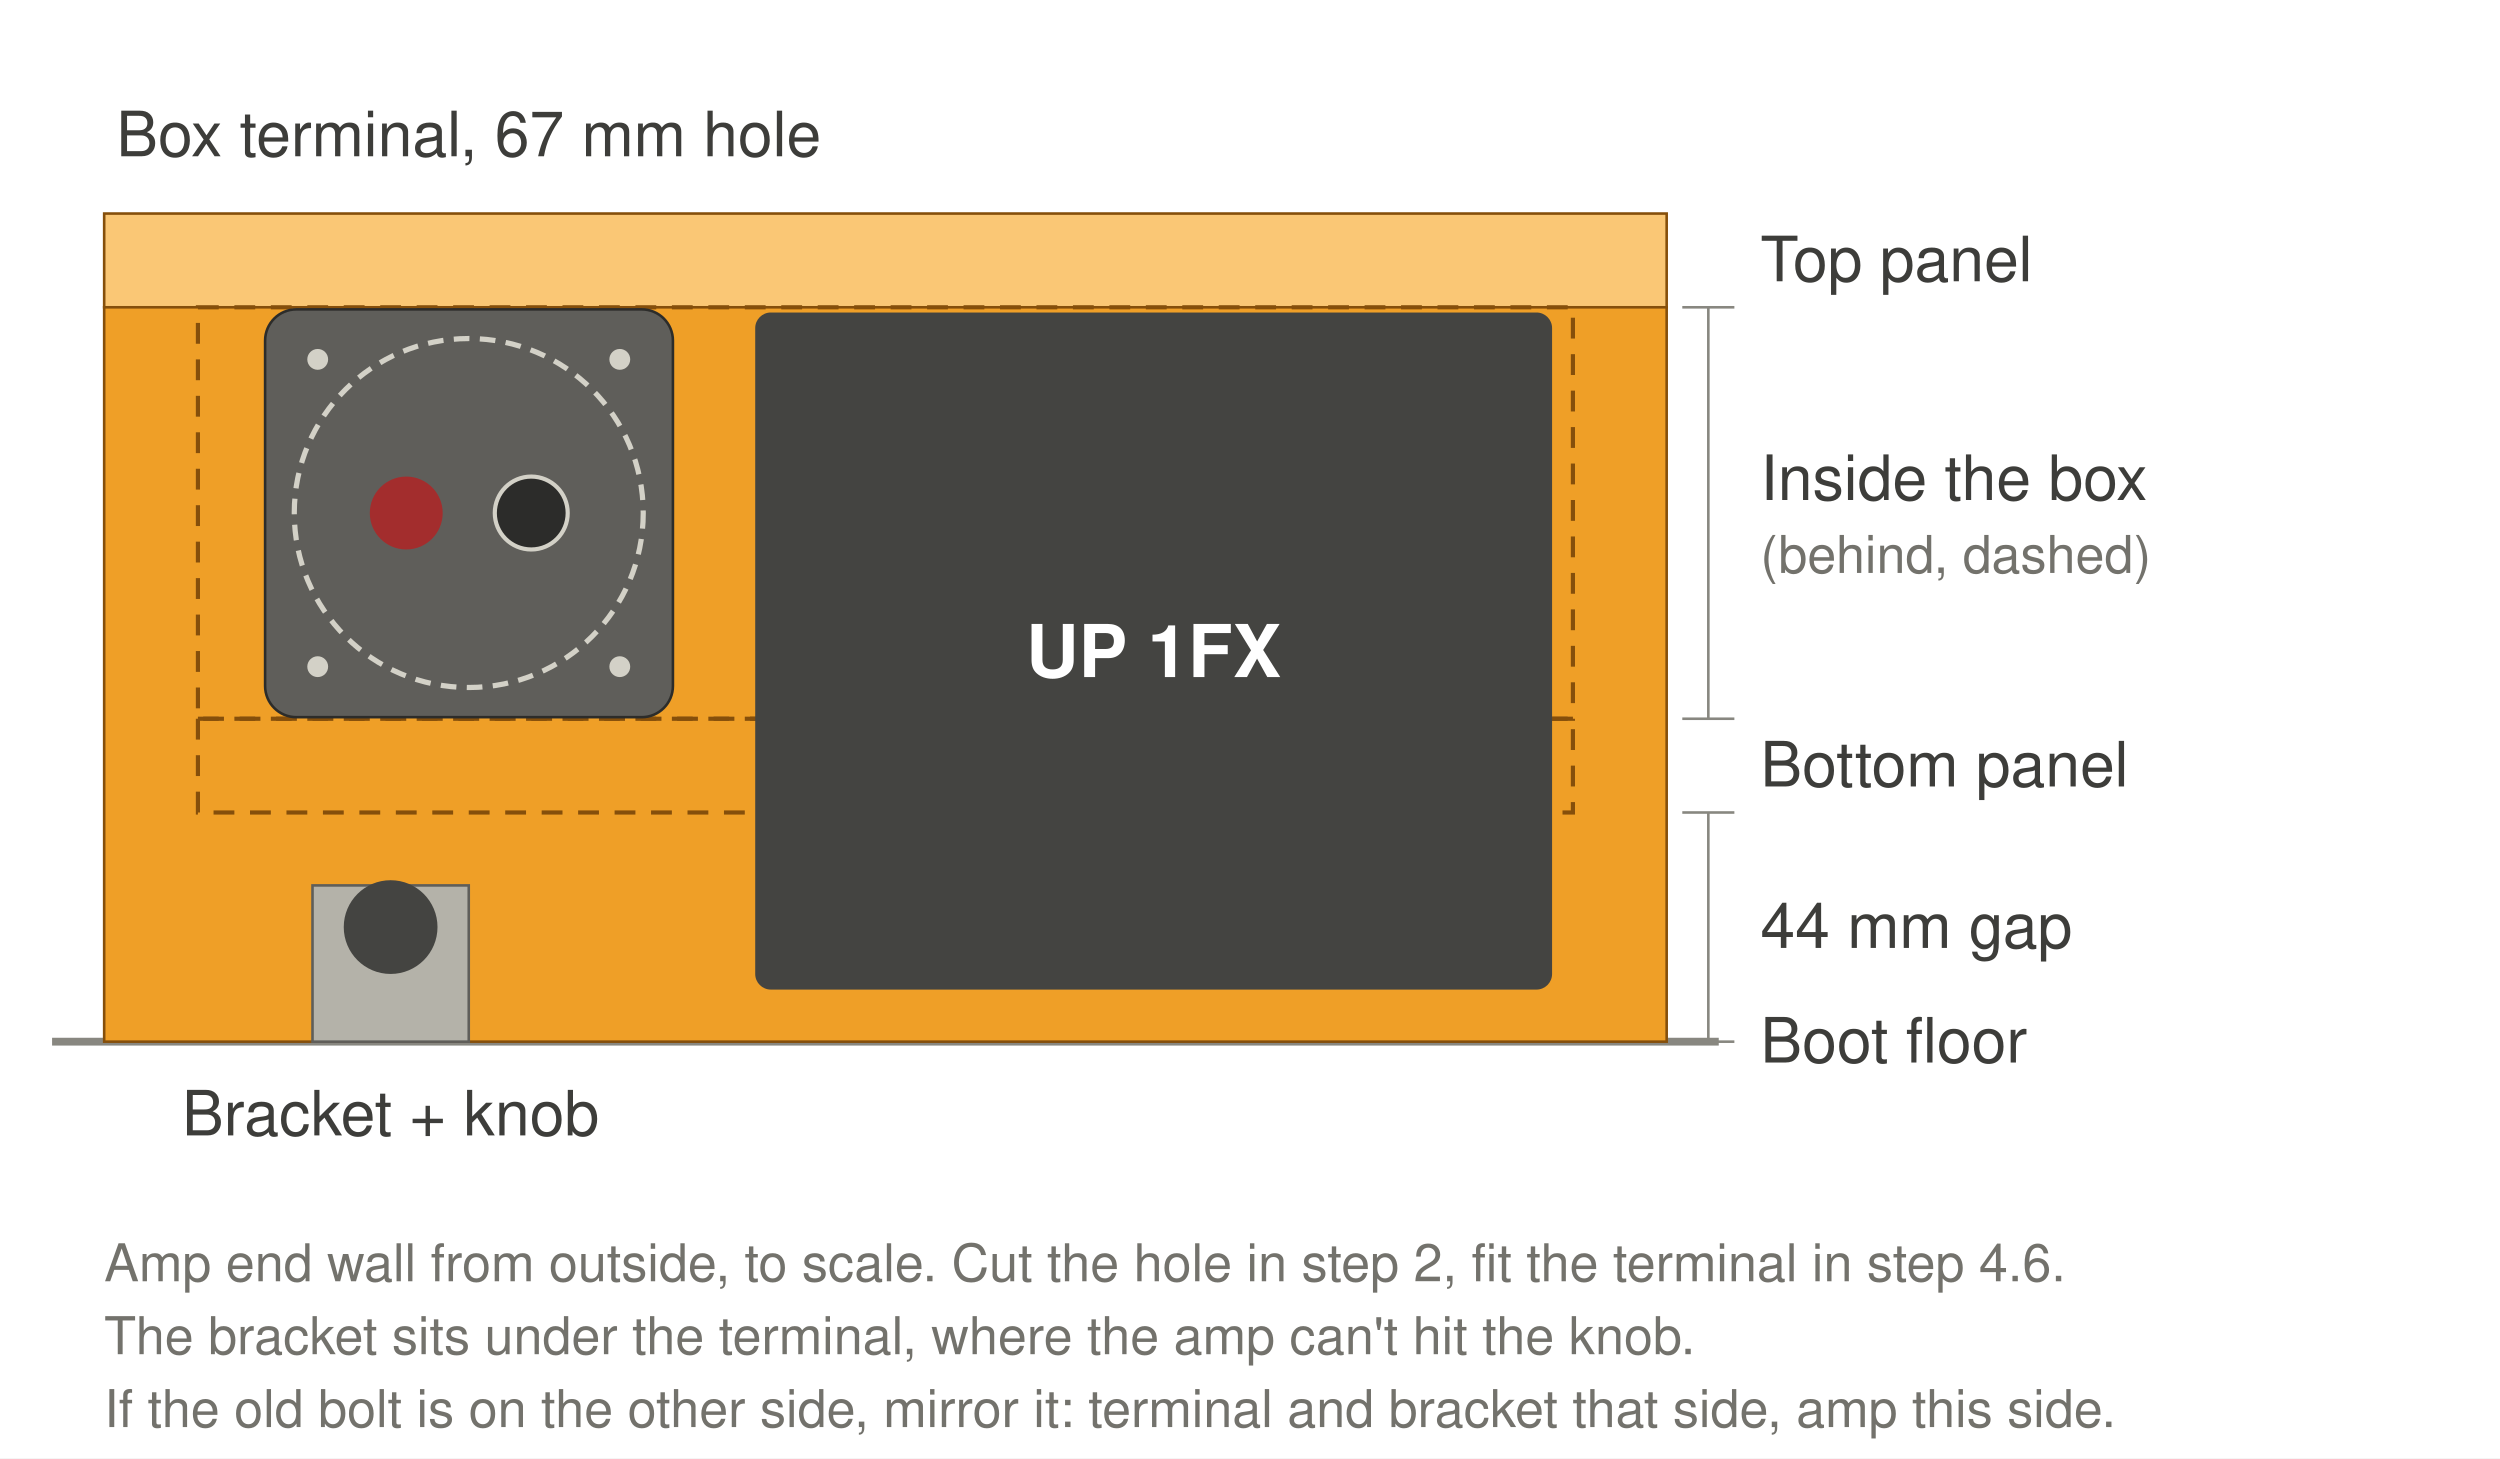
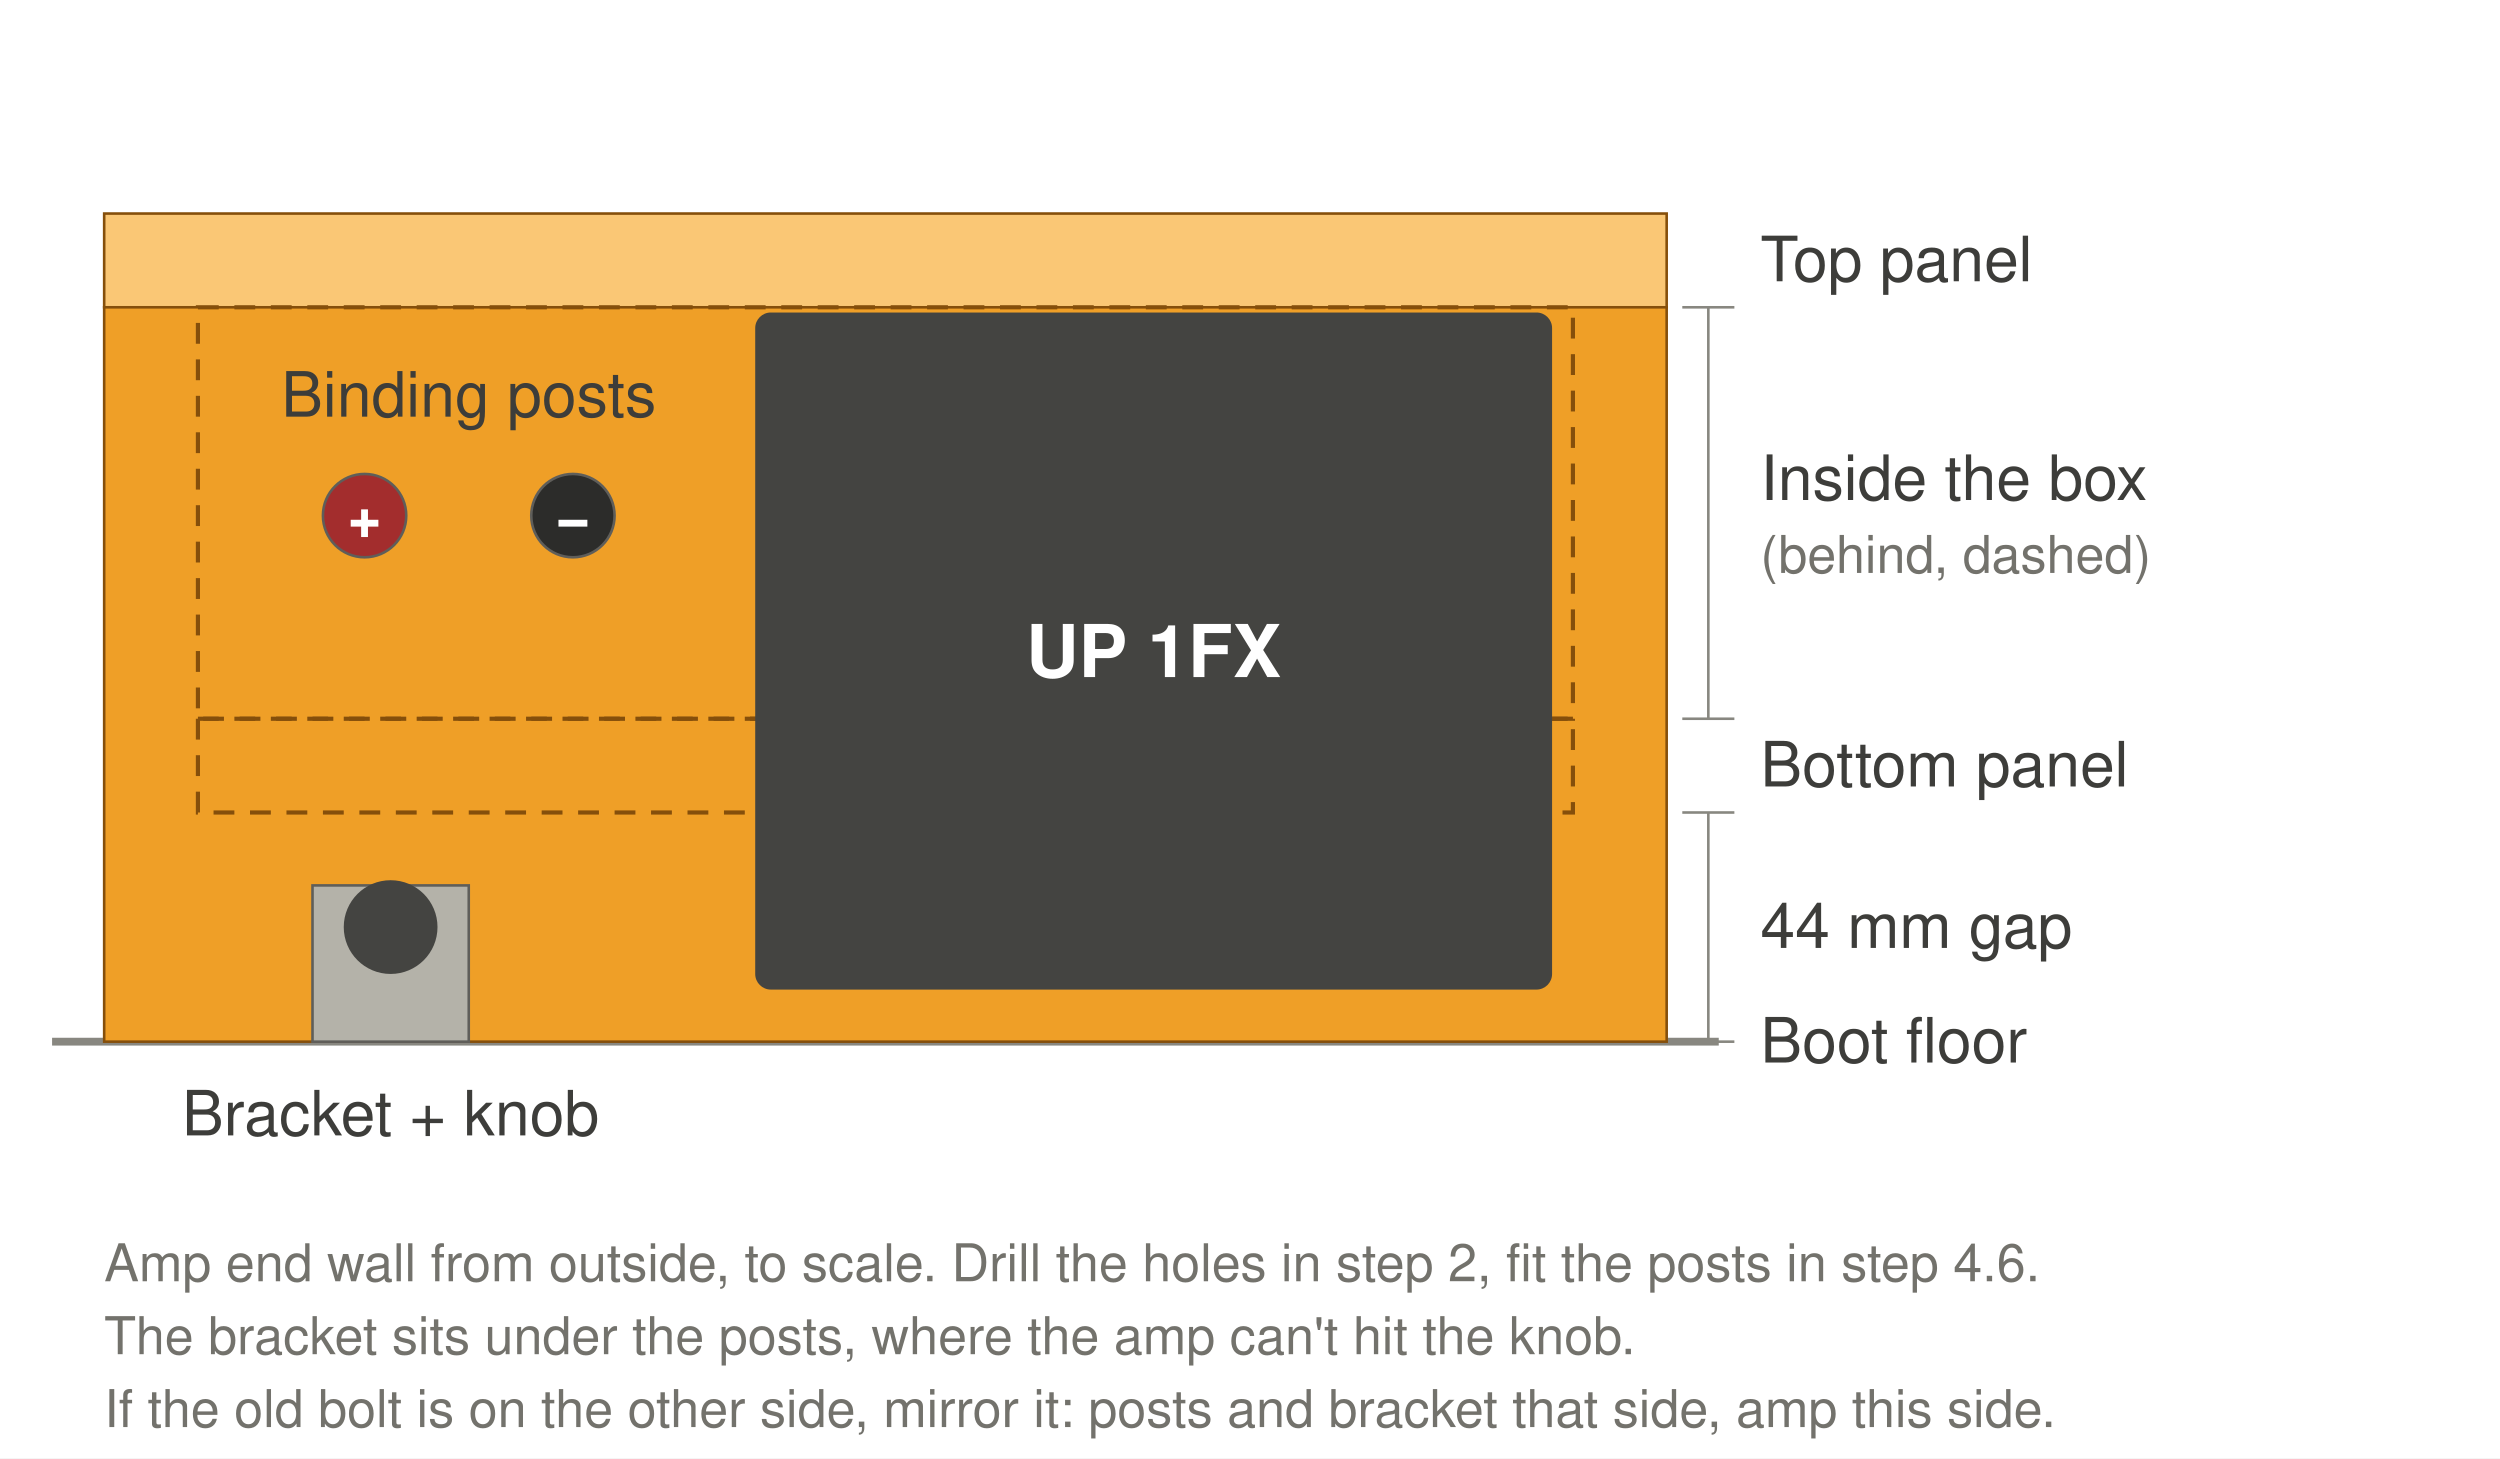
<svg xmlns="http://www.w3.org/2000/svg" viewBox="0 0 480 280" width="600" font-family="Helvetica, Arial, sans-serif" font-size="12">
  <rect width="480" height="280" fill="#ffffff" />
  <line x1="10" y1="200" x2="330" y2="200" stroke="#888780" stroke-width="1.5" />
  <rect x="20" y="41" width="300" height="18" fill="#FAC775" stroke="#854F0B" stroke-width="0.5" />
  <rect x="20" y="59" width="300" height="141" fill="#EF9F27" stroke="#854F0B" stroke-width="0.5" />
  <g fill="none" stroke="#854F0B" stroke-width="0.8" stroke-dasharray="4 3">
    <rect x="38" y="59" width="264" height="79" />
    <rect x="38" y="138" width="264" height="18" />
  </g>
-   <rect x="50.9" y="59.4" width="78.3" height="78.3" rx="6" fill="#5F5E5A" stroke="#2C2C2A" stroke-width="0.5" />
-   <circle cx="90" cy="98.5" r="33.5" fill="none" stroke="#D3D1C7" stroke-width="1" stroke-dasharray="3 2" />
-   <circle cx="78" cy="98.5" r="7" fill="#A32D2D" />
-   <circle cx="102" cy="98.5" r="7" fill="#2C2C2A" stroke="#D3D1C7" stroke-width="0.8" />
-   <g fill="#D3D1C7">
-     <circle cx="61" cy="69" r="2" />
-     <circle cx="119" cy="69" r="2" />
-     <circle cx="61" cy="128" r="2" />
-     <circle cx="119" cy="128" r="2" />
+   <circle cx="70" cy="99" r="8" fill="#A32D2D" stroke="#5F5E5A" stroke-width="0.5" />
+   <circle cx="110" cy="99" r="8" fill="#2C2C2A" stroke="#5F5E5A" stroke-width="0.5" />
+   <g fill="#ffffff" font-size="11" font-weight="bold" text-anchor="middle">
+     <text x="70" y="103">+</text>
+     <text x="110" y="103">−</text>
  </g>
  <rect x="145" y="60" width="153" height="130" rx="3" fill="#444441" />
  <text x="221.5" y="130" text-anchor="middle" fill="#ffffff" font-size="14" font-weight="bold">UP 1FX</text>
  <rect x="60" y="170" width="30" height="30" fill="#B4B2A9" stroke="#5F5E5A" stroke-width="0.5" />
  <circle cx="75" cy="178" r="9" fill="#444441" />
  <g stroke="#888780" stroke-width="0.5" fill="none">
    <line x1="328" y1="59" x2="328" y2="138" />
    <line x1="323" y1="59" x2="333" y2="59" />
    <line x1="323" y1="138" x2="333" y2="138" />
    <line x1="328" y1="156" x2="328" y2="200" />
    <line x1="323" y1="156" x2="333" y2="156" />
    <line x1="323" y1="200" x2="333" y2="200" />
  </g>
  <g fill="#3d3d3a">
-     <text x="90" y="30" text-anchor="middle">Box terminal, 67 mm hole</text>
+     <text x="90" y="80" text-anchor="middle">Binding posts</text>
    <text x="338" y="54">Top panel</text>
    <text x="338" y="96">Inside the box</text>
    <text x="338" y="110" font-size="10" fill="#73726c">(behind, dashed)</text>
    <text x="338" y="151">Bottom panel</text>
    <text x="338" y="182">44 mm gap</text>
    <text x="338" y="204">Boot floor</text>
    <text x="75" y="218" text-anchor="middle">Bracket + knob</text>
  </g>
  <g fill="#73726c" font-size="10">
-     <text x="20" y="246">Amp end wall from outside, to scale. Cut the hole in step 2, fit the terminal in step 4.6.</text>
-     <text x="20" y="260">The bracket sits under the terminal, where the amp can't hit the knob.</text>
-     <text x="20" y="274">If the old bolt is on the other side, mirror it: terminal and bracket that side, amp this side.</text>
+     <text x="20" y="246">Amp end wall from outside, to scale. Drill the holes in step 2, fit the posts in step 4.6.</text>
+     <text x="20" y="260">The bracket sits under the posts, where the amp can't hit the knob.</text>
+     <text x="20" y="274">If the old bolt is on the other side, mirror it: posts and bracket that side, amp this side.</text>
  </g>
</svg>
